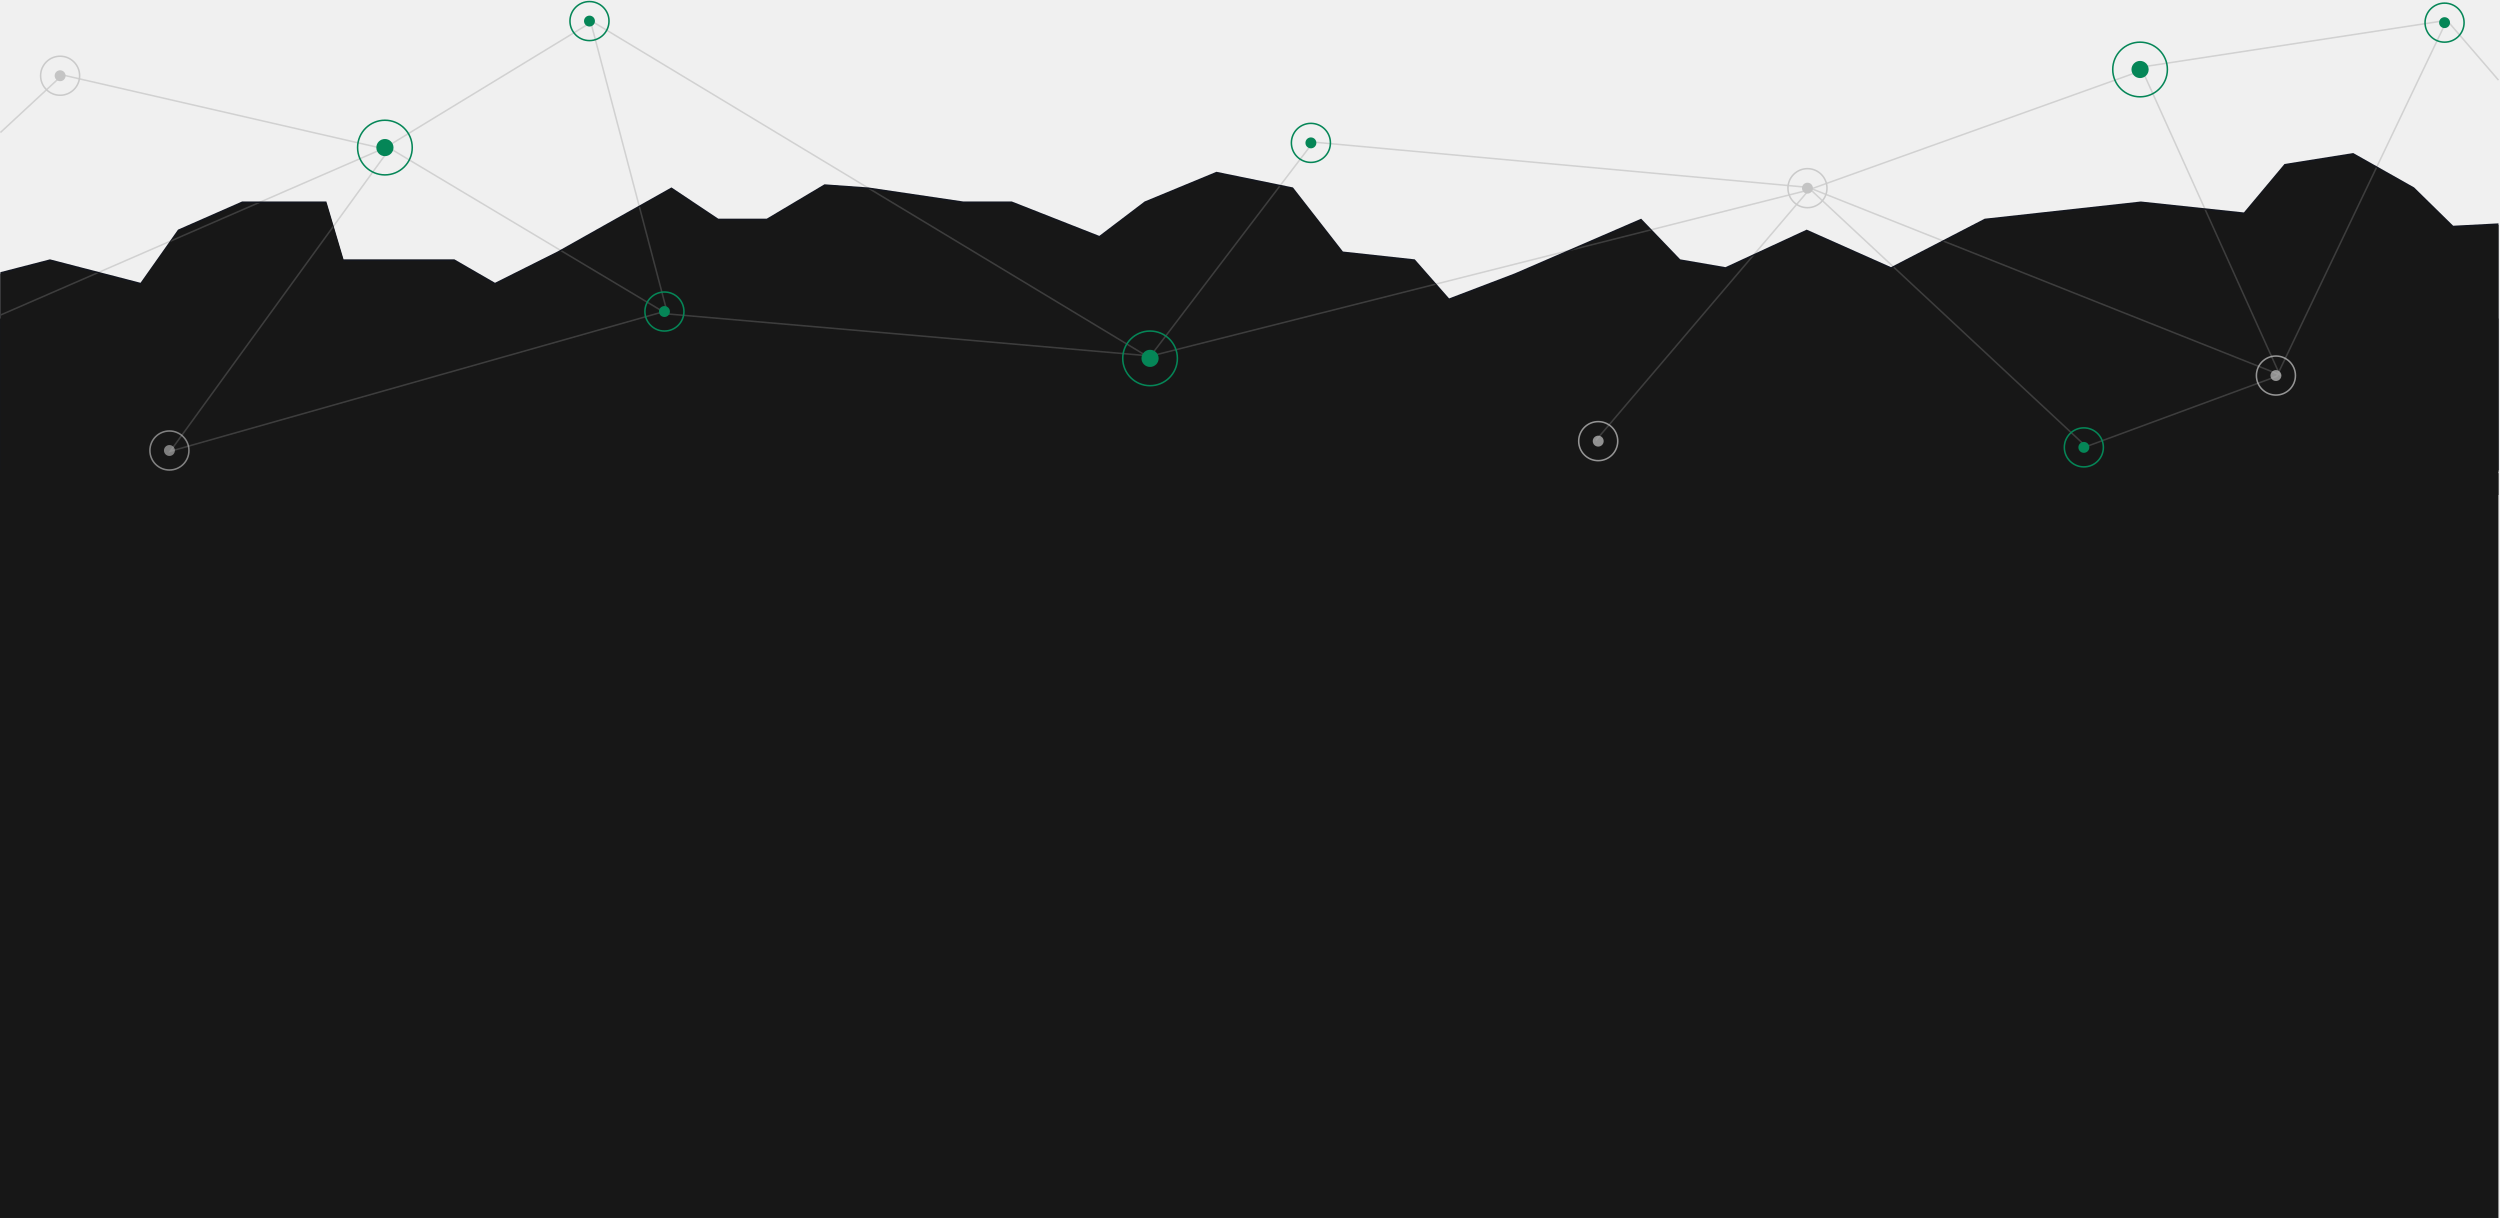
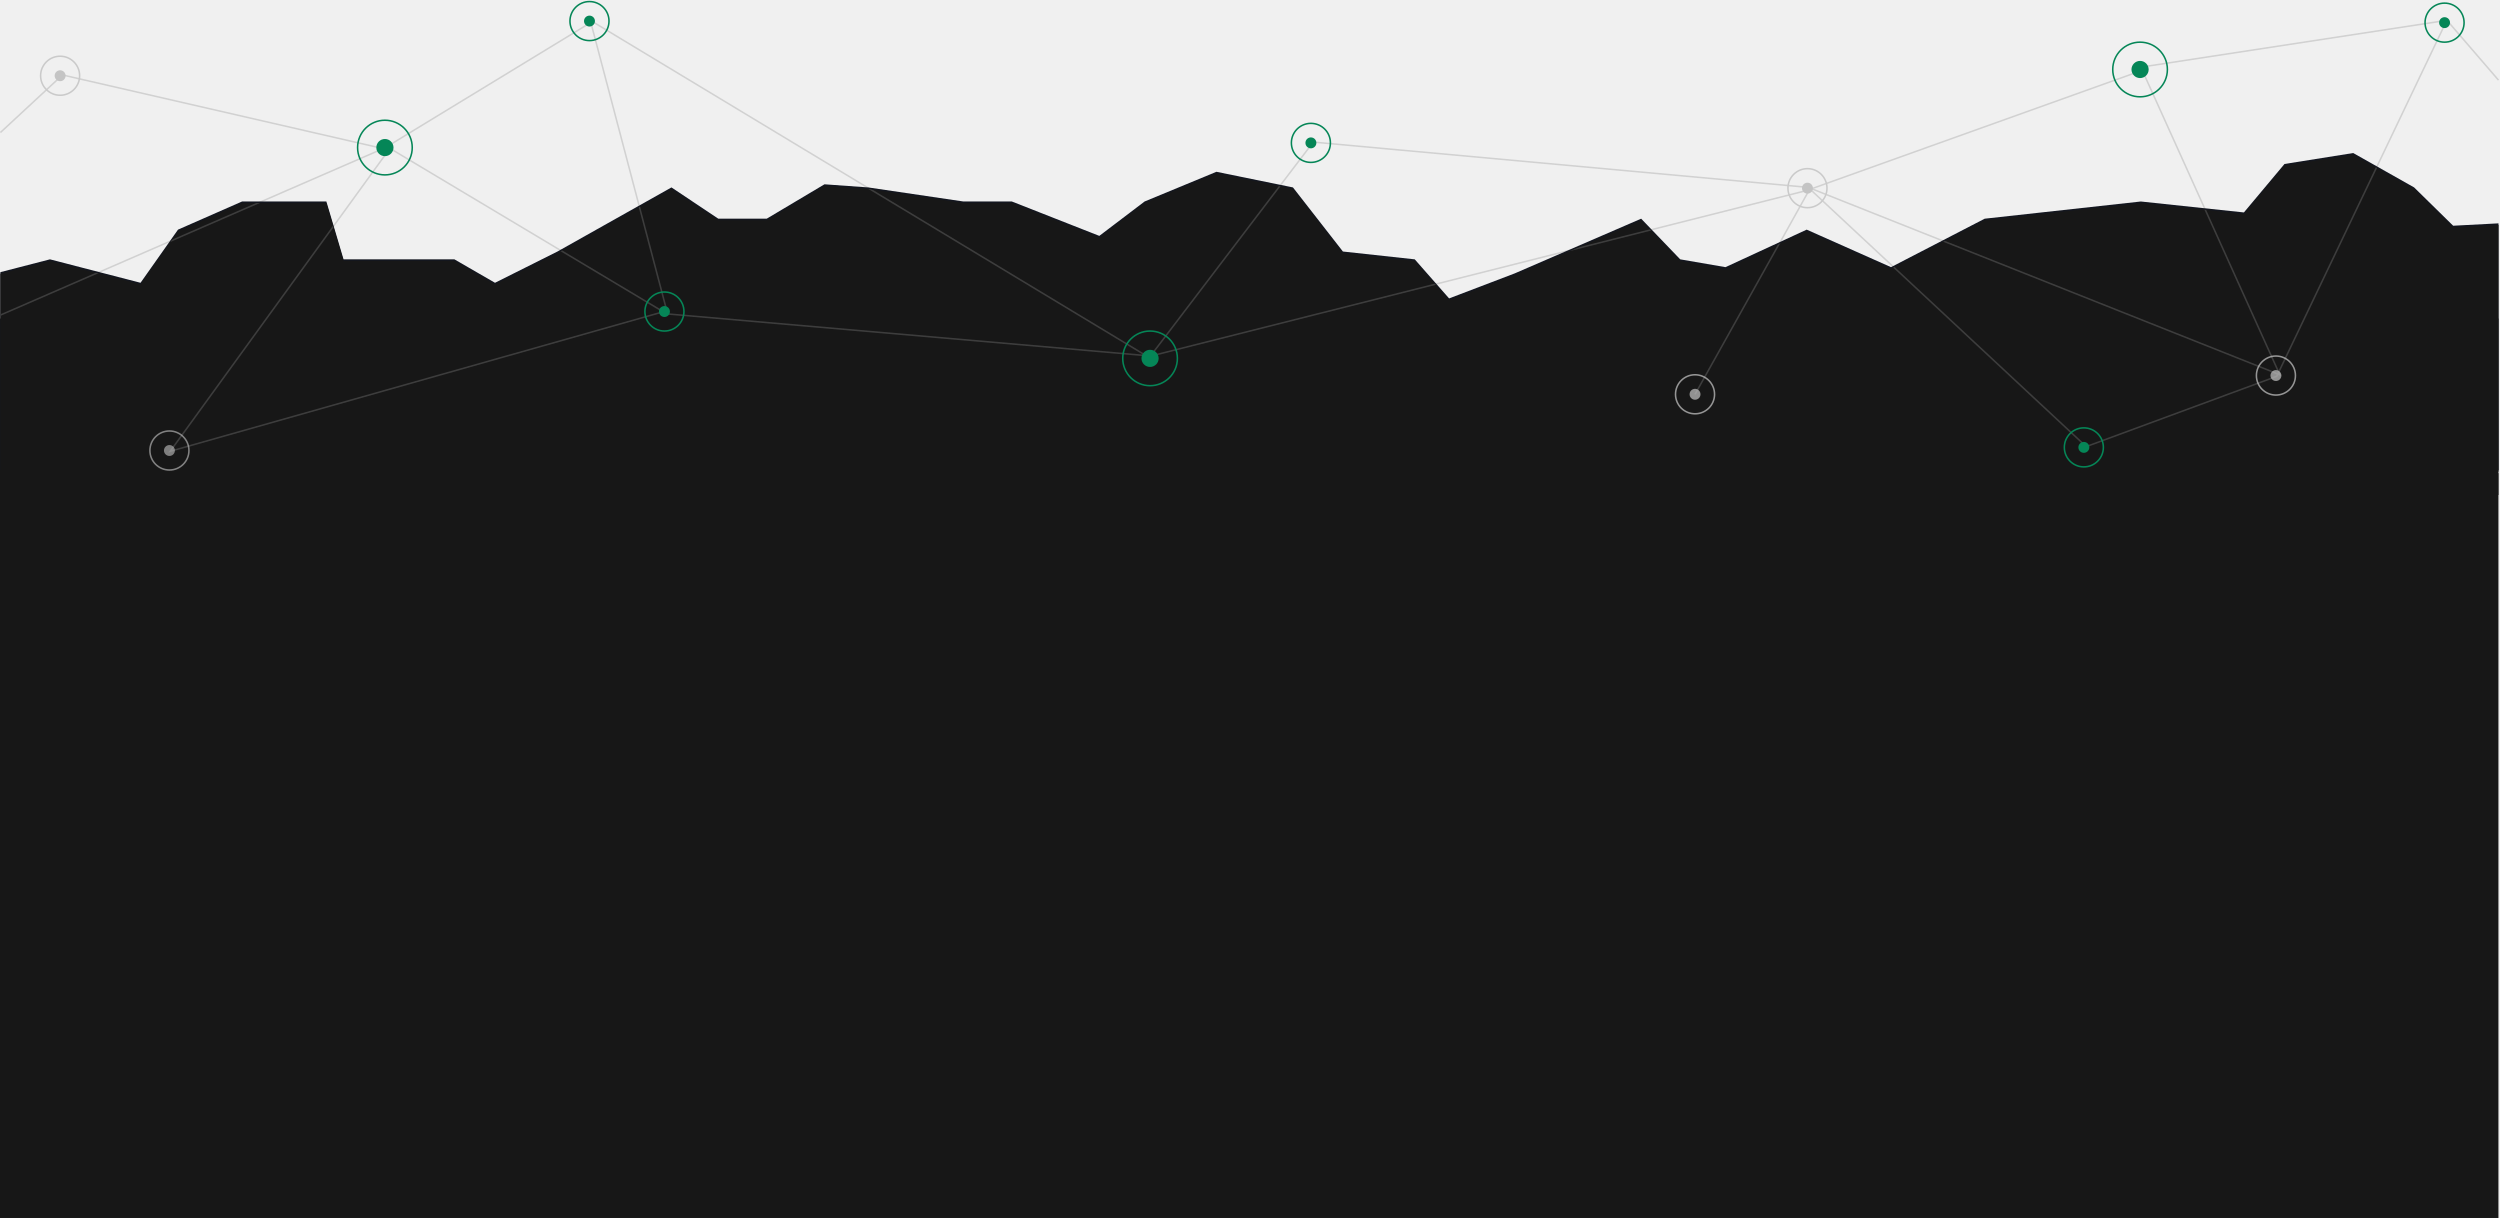
<svg xmlns="http://www.w3.org/2000/svg" xmlns:xlink="http://www.w3.org/1999/xlink" width="1601px" height="780px" viewBox="0 0 1601 780" version="1.1">
  <defs>
    <polygon id="path-1" points="0.25 76.284 32 68.08 90 83.098 114 49.058 155 31.037 209 31.037 220 68.08 291 68.08 317 83.098 357 63.074 430 22.026 460 42.05 491 42.05 528 20.024 556 22.026 617 31.037 648 31.037 704 53.063 733 31.037 779 12.014 828 22.026 860 63.074 906 68.08 928 93.11 970 77.091 1051 42.05 1076 68.08 1105 73.086 1157 49.058 1211 73.086 1271 42.05 1371 31.037 1437 38.045 1463 7.008 1507 0 1546 22.026 1571 46.555 1600.025 45.035 1600.025 203 0.25 203" />
  </defs>
  <g id="Page-1" stroke="none" stroke-width="1" fill="none" fill-rule="evenodd">
    <g id="Group-7" transform="translate(0, 1)">
      <g id="Group-5">
        <g id="overview-bg-2">
          <g id="overview-bg">
            <rect id="Rectangle" fill="#171717" x="0" y="203" width="1600" height="576" />
            <g id="ver-3-bg-element">
              <g id="Group">
                <g id="Group-5" transform="translate(0, 12)" stroke="#D1D1D1">
                  <polyline id="Path-4" points="0.411 188.717 248 81 427 188 737 215 1157 109 1372 32" />
                  <path d="M379,1 L246,82" id="Path-18" />
                  <polyline id="Path-3" points="0.25 71.877 40 35 249 83 109 276 427 186 378 0 736 216 841 78 1158 107 1460 227 1371 30 1567 0 1600.025 38.309" />
-                   <polyline id="Path-7" points="1566 2 1458 228 1336 273 1159 108 1022 269" />
+                   <polyline id="Path-7" points="1566 2 1458 228 1336 273 1159 108 1085.5 240" />
                </g>
                <g id="Group-5" transform="translate(0, 97)">
                  <g id="Mask" fill="#13161F">
                    <polygon id="path-1" points="0.25 76.284 32 68.08 90 83.098 114 49.058 155 31.037 209 31.037 220 68.08 291 68.08 317 83.098 357 63.074 430 22.026 460 42.05 491 42.05 528 20.024 556 22.026 617 31.037 648 31.037 704 53.063 733 31.037 779 12.014 828 22.026 860 63.074 906 68.08 928 93.11 970 77.091 1051 42.05 1076 68.08 1105 73.086 1157 49.058 1211 73.086 1271 42.05 1371 31.037 1437 38.045 1463 7.008 1507 0 1546 22.026 1571 46.555 1600.025 45.035 1600.025 203 0.25 203" />
                  </g>
                  <g id="Clipped" transform="translate(0, 1)">
                    <mask id="mask-2" fill="white">
                      <use xlink:href="#path-1" />
                    </mask>
                    <use id="path-1" fill="#171717" xlink:href="#path-1" />
                    <g id="Group" mask="url(#mask-2)">
                      <g transform="translate(-43, -86)">
                        <g>
                          <polyline id="Path-4" stroke="#3D3D3D" points="43.413 188.716 291 81 470 188 780 215 1200 109 1415 32" />
                          <path d="M422,1 L289,82" id="Path-18" stroke="#3D3D3D" />
                          <polyline id="Path-3" stroke="#3D3D3D" points="0 112 83 35 292 83 152 276 470 186 421 0 779 216 884 78 1201 107 1503 227 1414 30 1610 0 1710 116" />
-                           <polyline id="Path-7" stroke="#3D3D3D" points="1609 2 1501 228 1379 273 1202 108 1065 269" />
+                           <polyline id="Path-7" stroke="#3D3D3D" points="1609 2 1501 228 1379 273 1202 108 1128.5 239.5" />
                        </g>
                      </g>
                    </g>
                  </g>
                </g>
                <g id="Group-4" transform="translate(26, 0)">
                  <g id="dots" transform="translate(339, 0)">
                    <circle id="Oval-2" fill="#058657" cx="12.5" cy="12.5" r="3.5" />
                    <circle id="Oval-2" stroke="#058657" cx="12.5" cy="12.5" r="12.5" />
                  </g>
                  <g id="dots" transform="translate(203, 26)">
                    <circle id="Oval-2" fill="#058657" cx="17.5" cy="67.5" r="5.5" />
                    <circle id="Oval-2" stroke="#058657" cx="17.5" cy="67.5" r="17.5" />
                    <circle id="Oval-2" fill="#058657" cx="507.5" cy="202.5" r="5.5" />
                    <circle id="Oval-2" stroke="#058657" cx="507.5" cy="202.5" r="17.5" />
                    <circle id="Oval-2" fill="#058657" cx="1141.5" cy="17.5" r="5.5" />
                    <circle id="Oval-2" stroke="#058657" cx="1141.5" cy="17.5" r="17.5" />
                  </g>
                  <g id="dots" transform="translate(1119, 107)">
                    <circle id="Oval-2" fill="#C4C4C4" cx="12.5" cy="12.5" r="3.5" />
                    <circle id="Oval-2" stroke="#CACACA" cx="12.5" cy="12.5" r="12.5" />
                  </g>
-                   <g id="dots" opacity="0.7" transform="translate(985, 269)">
+                   <g id="dots" opacity="0.7" transform="translate(1047, 239)">
                    <circle id="Oval-2" fill="#C4C4C4" cx="12.5" cy="12.5" r="3.5" />
                    <circle id="Oval-2" stroke="#CACACA" cx="12.5" cy="12.5" r="12.5" />
                  </g>
                  <g id="dots" opacity="0.7" transform="translate(1419, 227)">
                    <circle id="Oval-2" fill="#C4C4C4" cx="12.5" cy="12.5" r="3.5" />
                    <circle id="Oval-2" stroke="#CACACA" cx="12.5" cy="12.5" r="12.5" />
                  </g>
                  <g id="dots" opacity="0.6" transform="translate(70, 275)">
                    <circle id="Oval-2" fill="#C4C4C4" cx="12.5" cy="12.5" r="3.5" />
                    <circle id="Oval-2" stroke="#CACACA" cx="12.5" cy="12.5" r="12.5" />
                  </g>
                  <g id="dots" transform="translate(0, 35)">
                    <circle id="Oval-2" fill="#C4C4C4" cx="12.5" cy="12.5" r="3.5" />
                    <circle id="Oval-2" stroke="#CACACA" cx="12.5" cy="12.5" r="12.5" />
                  </g>
                  <g id="dots" transform="translate(1296, 273)">
                    <circle id="Oval-2" fill="#058657" cx="12.5" cy="12.5" r="3.5" />
                    <circle id="Oval-2" stroke="#058657" cx="12.5" cy="12.5" r="12.5" />
                  </g>
                  <g id="dots" transform="translate(387, 186)">
                    <circle id="Oval-2" fill="#058657" cx="12.5" cy="12.5" r="3.5" />
                    <circle id="Oval-2" stroke="#058657" cx="12.5" cy="12.5" r="12.5" />
                  </g>
                  <g id="dots" transform="translate(1527, 1)">
                    <circle id="Oval-2" fill="#058657" cx="12.5" cy="12.5" r="3.5" />
                    <circle id="Oval-2" stroke="#058657" cx="12.5" cy="12.5" r="12.5" />
                  </g>
                  <g id="dots" transform="translate(801, 78)">
                    <circle id="Oval-2" fill="#058657" cx="12.5" cy="12.5" r="3.5" />
                    <circle id="Oval-2" stroke="#058657" cx="12.5" cy="12.5" r="12.5" />
                  </g>
                </g>
              </g>
            </g>
          </g>
        </g>
        <rect id="Rectangle" fill="#171717" x="0" y="302" width="1600" height="14" />
      </g>
    </g>
  </g>
</svg>
